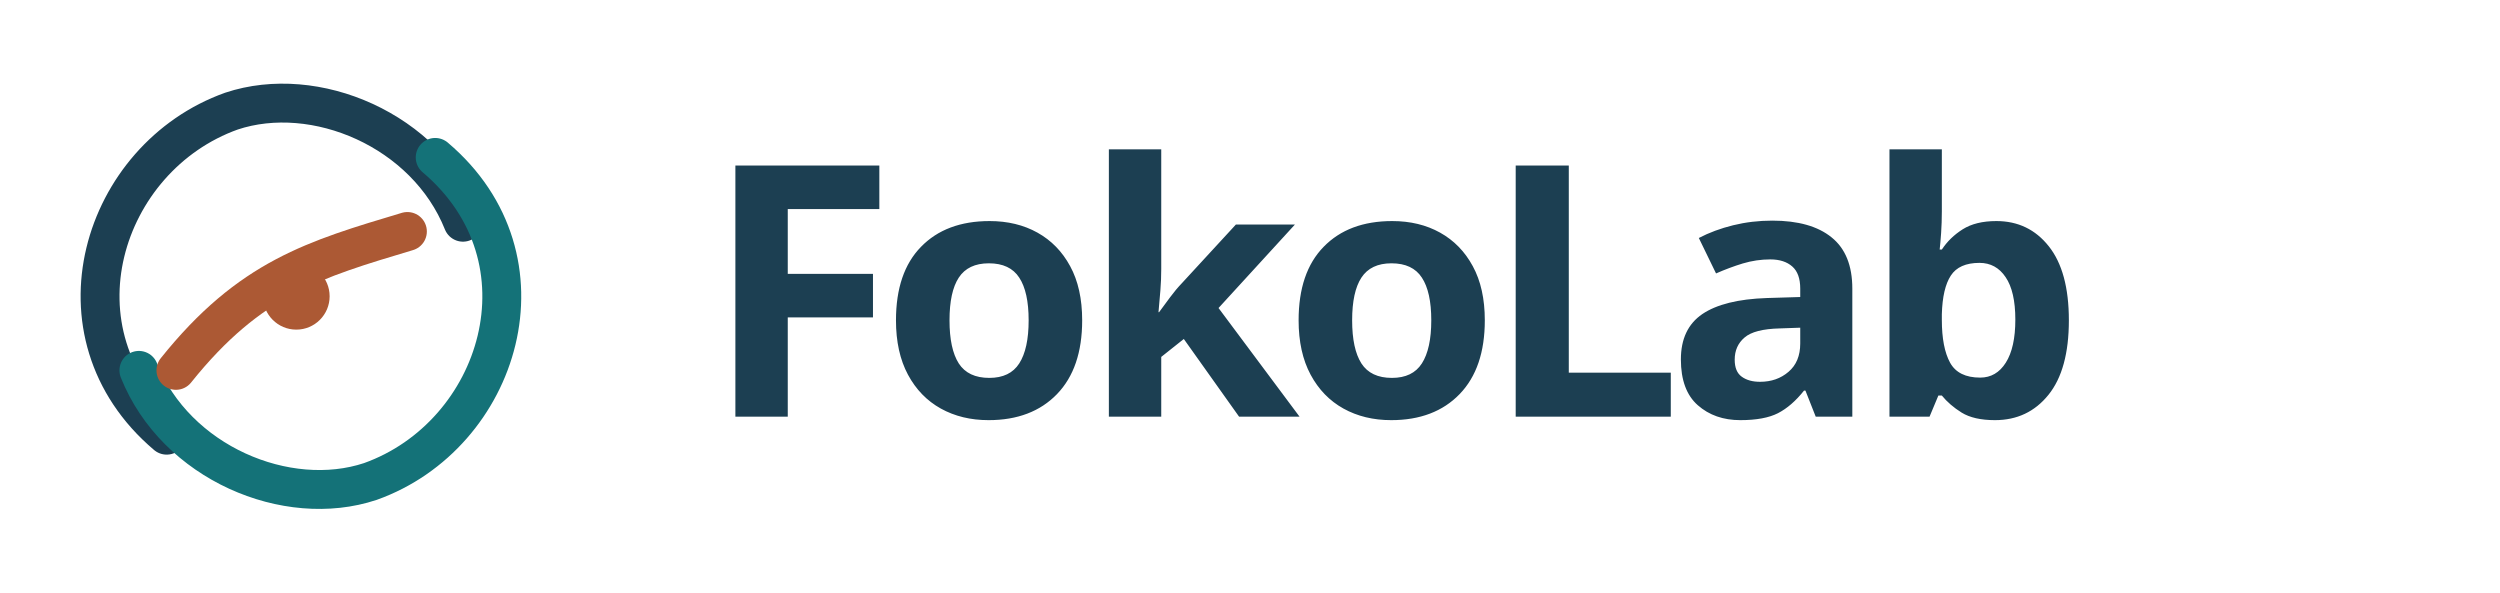
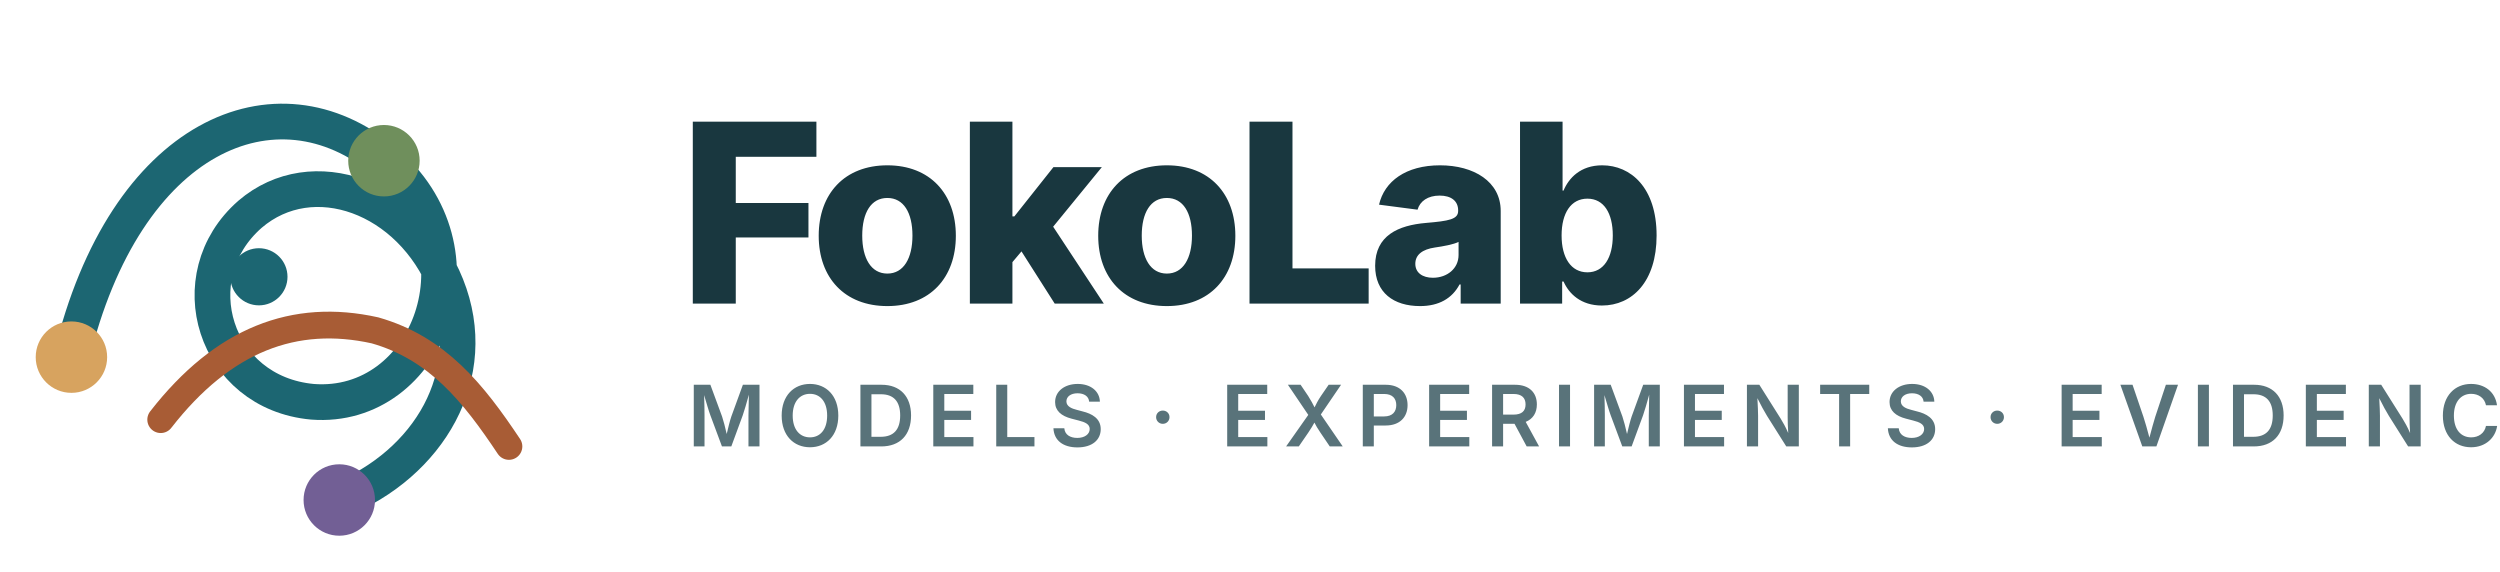
- <svg xmlns="http://www.w3.org/2000/svg" viewBox="0 0 270 64" role="img" aria-labelledby="title desc">
-   <g fill="none" stroke-width="4.2" stroke-linecap="round" stroke-linejoin="round">
-     <path d="M18 47C5 36 11 17 25 12c9-3 21 2 25 12" stroke="#1c3f52" />
-     <path d="M47 17c13 11 7 30-7 35-9 3-21-2-25-12" stroke="#147278" />
-     <path d="M19 40c8-10 15-12 25-15" stroke="#ac5934" />
-     <circle cx="32" cy="32" r="3.6" fill="#ac5934" stroke="none" />
+ <svg xmlns="http://www.w3.org/2000/svg" viewBox="0 0 280 64">
+   <g>
+     <path d="M8 40C14 15 31 8 43 18c12 10 5 28-8 27-11-1-15-14-7-21 7-6 18-2 22 8 4 10-2 20-12 24" fill="none" stroke="#1c6672" stroke-width="4" stroke-linecap="round" />
+     <path d="M18 47c7-9 15-12 24-10 7 2 11 7 15 13" fill="none" stroke="#a85c35" stroke-width="3" stroke-linecap="round" />
+     <circle cx="8" cy="40" r="4" fill="#d7a35f" />
+     <circle cx="43" cy="18" r="4" fill="#6f8f5c" />
+     <circle cx="38" cy="56" r="4" fill="#725f95" />
+     <circle cx="29" cy="31" r="3.2" fill="#1c6672" />
  </g>
-   <text x="76" y="45" fill="#1c3f52" font-family="system-ui,Segoe UI,sans-serif" font-weight="650" font-size="38" letter-spacing="-1.8">FokoLab</text>
+   <text x="76" y="34" font-family="Inter,system-ui,sans-serif" font-size="28" font-weight="760" letter-spacing="-1" fill="#19373f">FokoLab</text>
+   <text x="77" y="50" font-family="Inter,system-ui,sans-serif" font-size="9.5" font-weight="600" letter-spacing="1.3" fill="#59737a">MODELS · EXPERIMENTS · EVIDENCE</text>
</svg>
